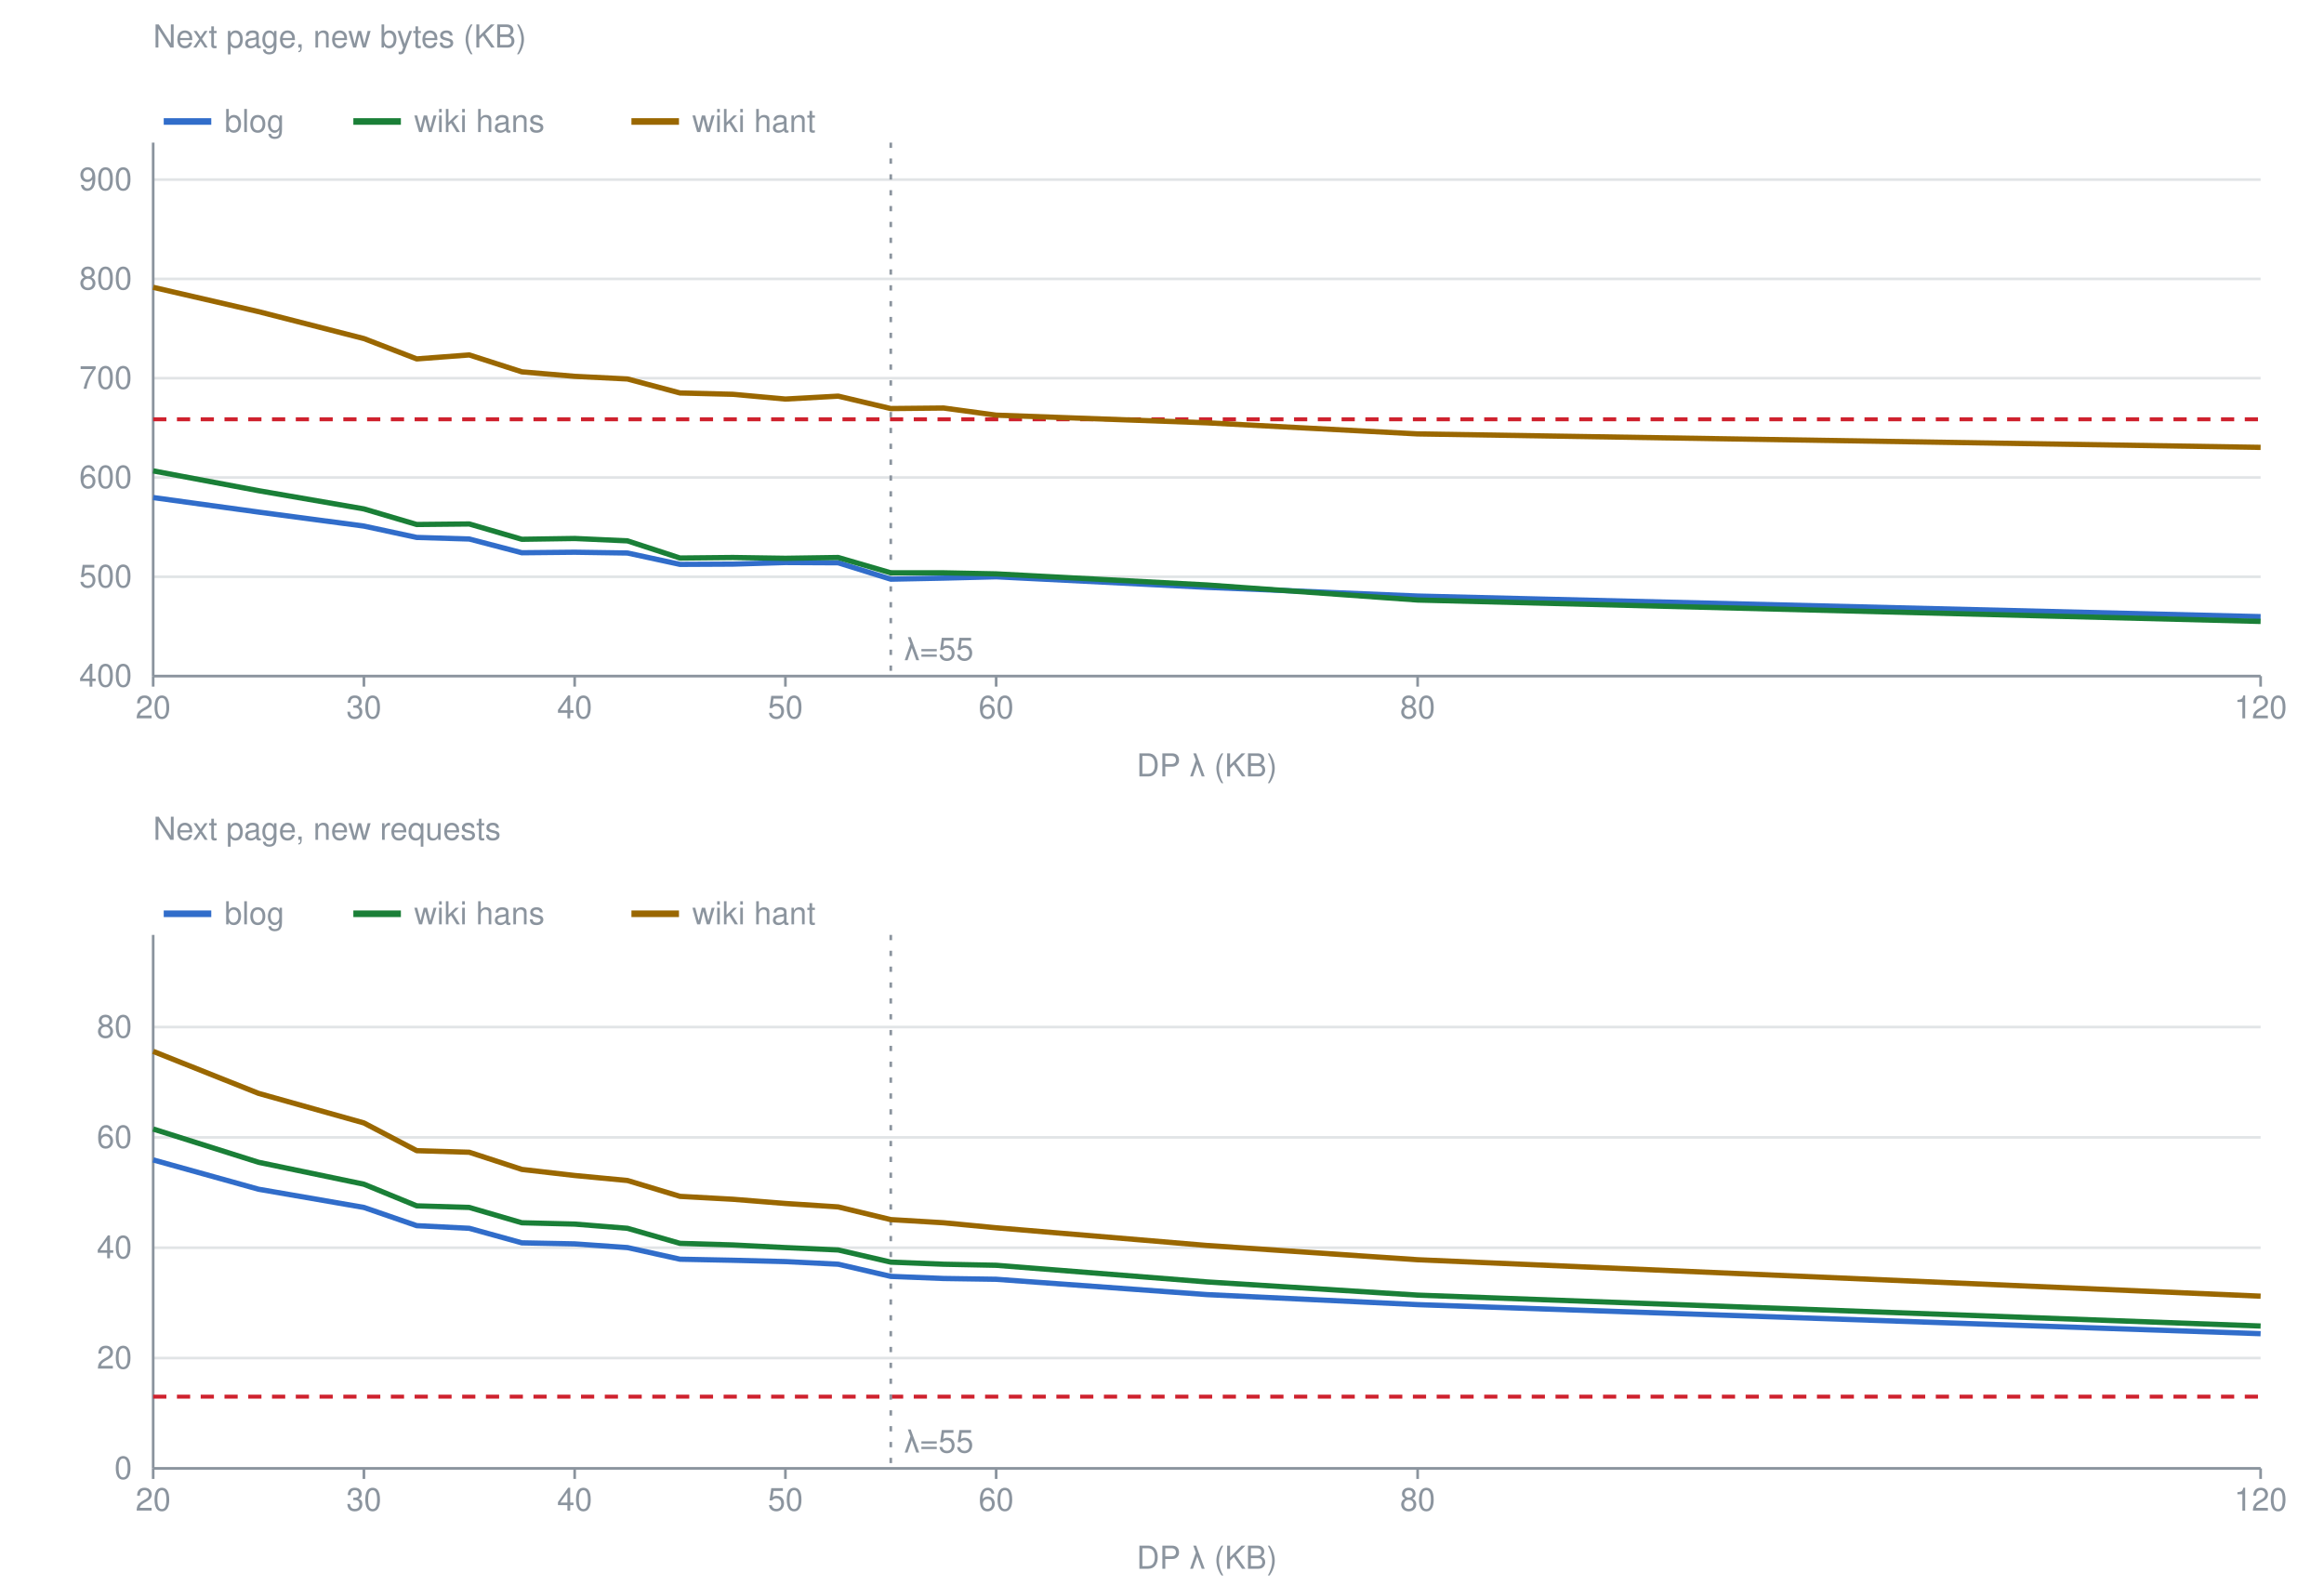
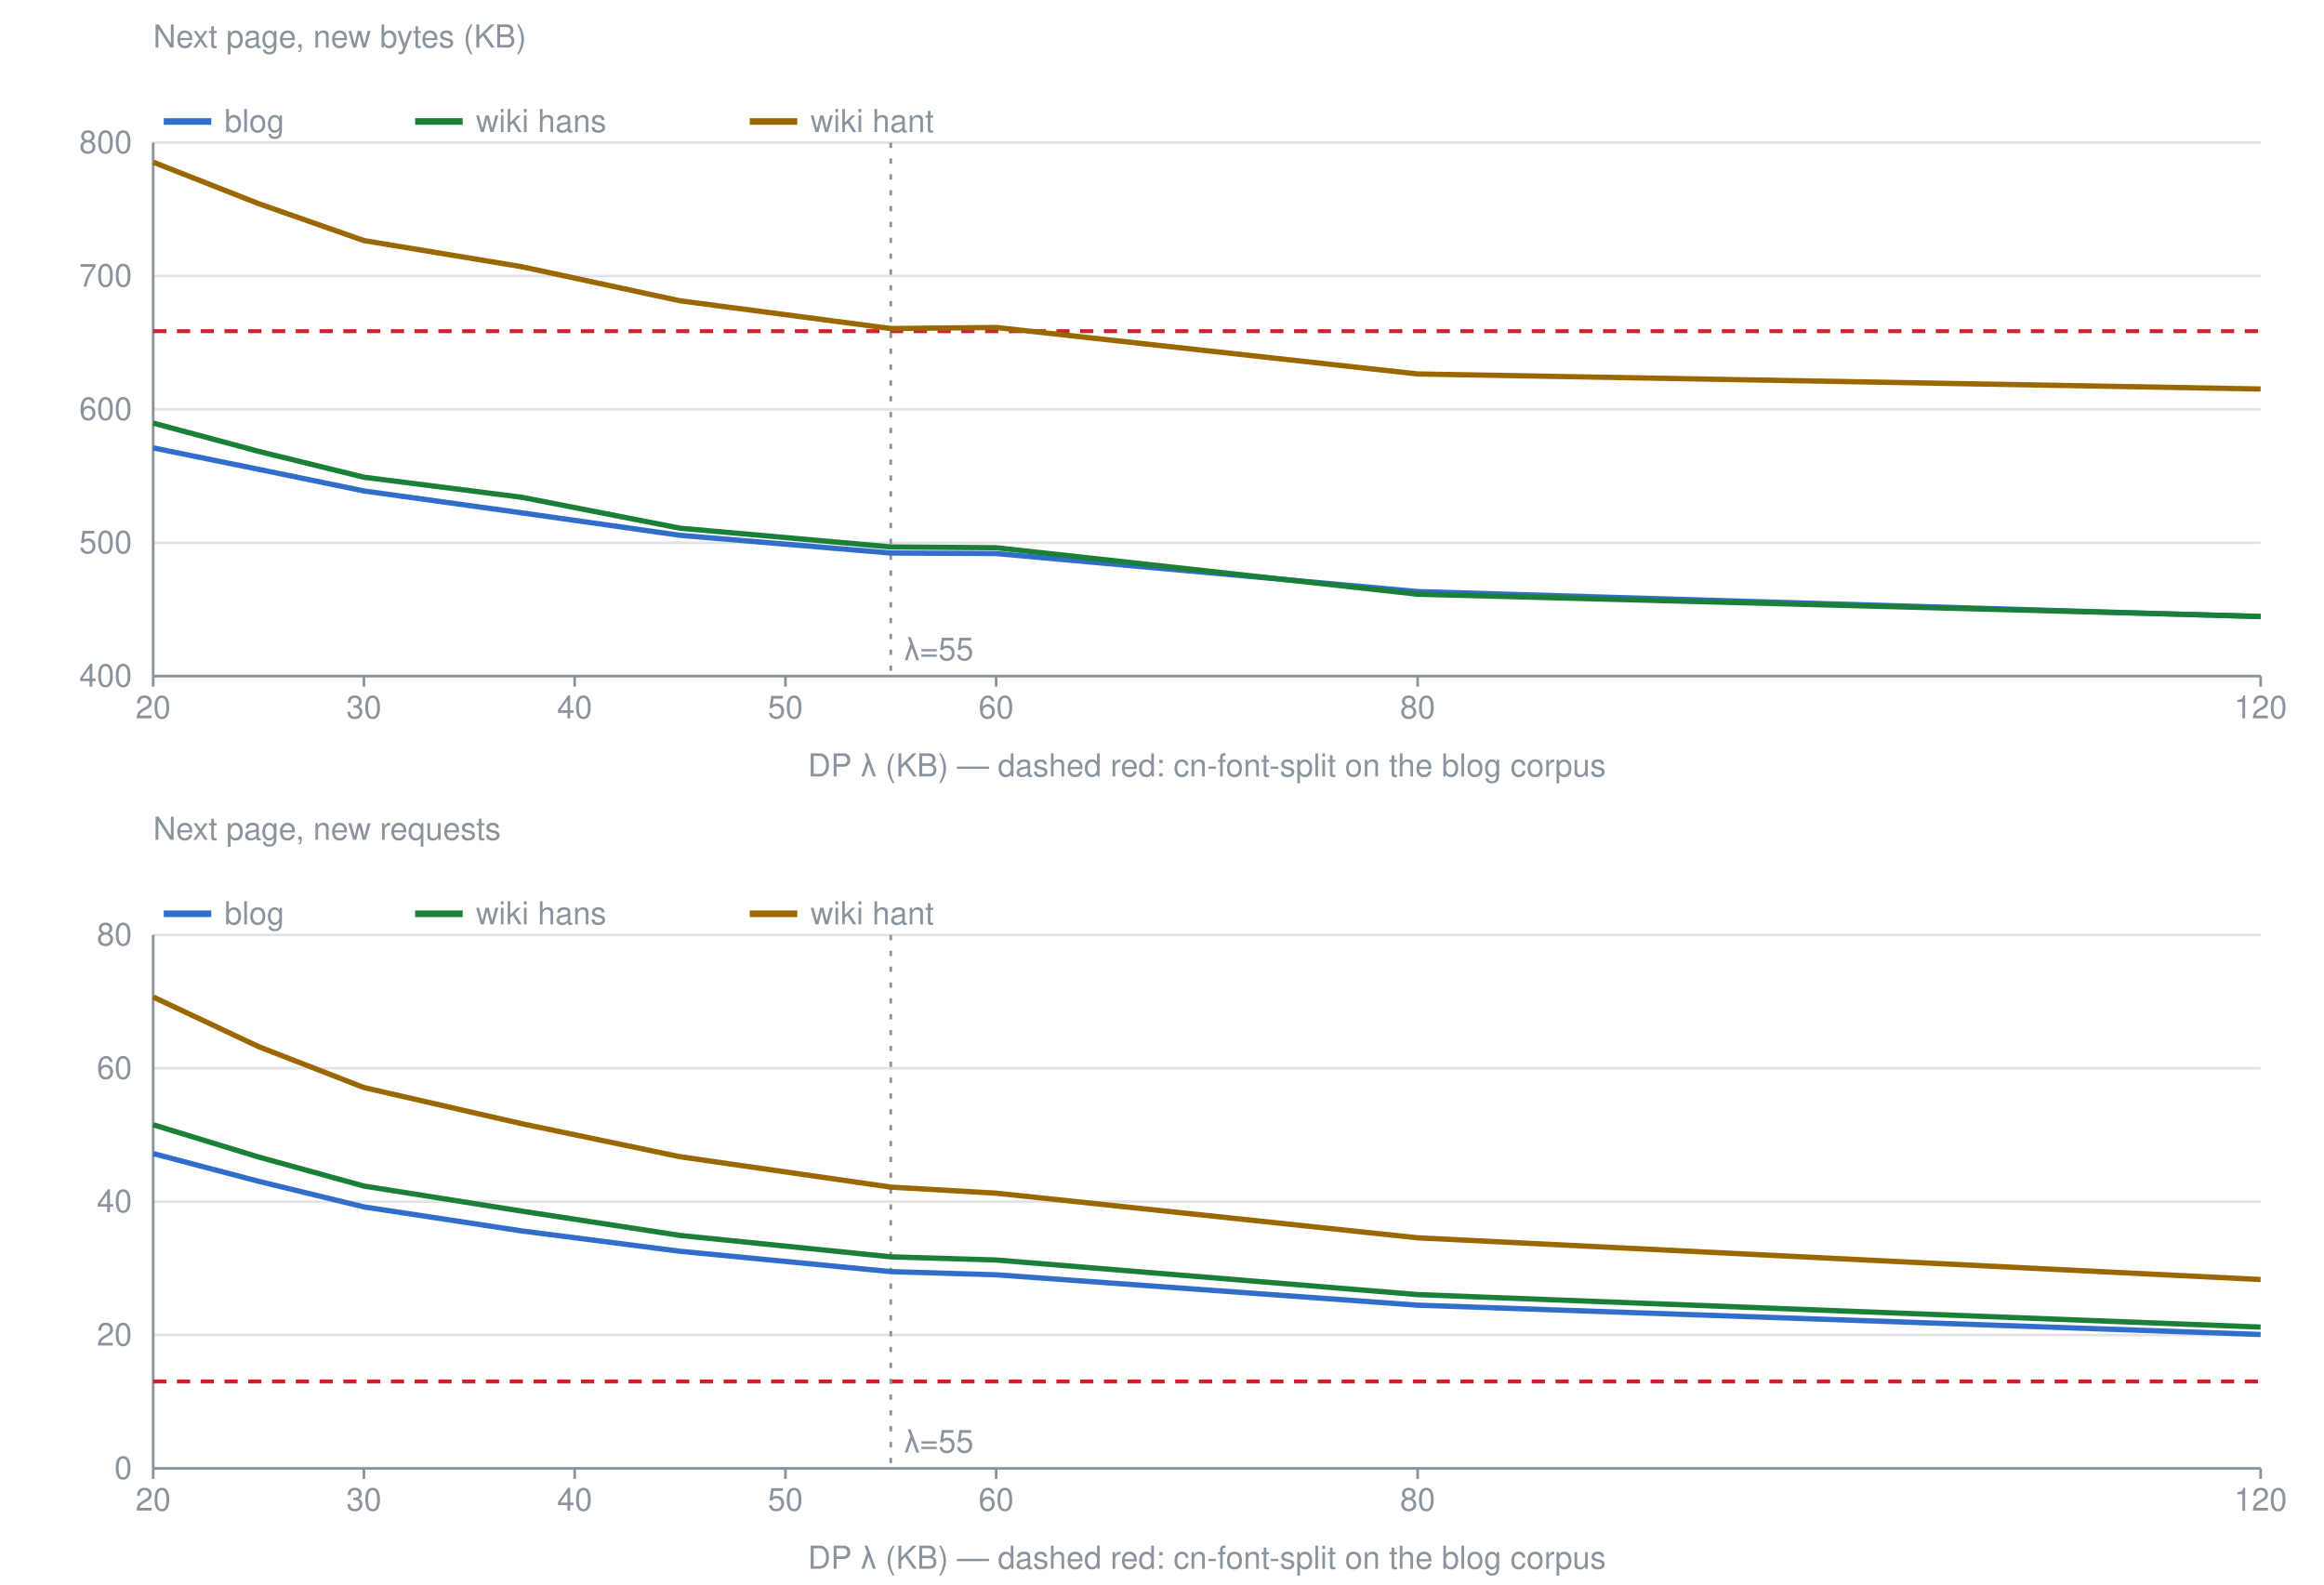
<svg xmlns="http://www.w3.org/2000/svg" viewBox="0 0 880 600" width="880" height="600" font-family="ui-sans-serif,system-ui,-apple-system,Segoe UI,Helvetica,Arial,sans-serif" font-size="12">
  <g transform="translate(0 0)">
    <text x="58" y="18" fill="#8b949e">Next page, new bytes (KB)</text>
    <line x1="58" x2="856" y1="256" y2="256" stroke="#8b949e" stroke-opacity="0.25" />
    <text x="50" y="260" text-anchor="end" fill="#8b949e">400</text>
-     <line x1="58" x2="856" y1="218.4" y2="218.4" stroke="#8b949e" stroke-opacity="0.25" />
-     <text x="50" y="222.4" text-anchor="end" fill="#8b949e">500</text>
-     <line x1="58" x2="856" y1="180.8" y2="180.8" stroke="#8b949e" stroke-opacity="0.25" />
-     <text x="50" y="184.8" text-anchor="end" fill="#8b949e">600</text>
-     <line x1="58" x2="856" y1="143.2" y2="143.2" stroke="#8b949e" stroke-opacity="0.25" />
-     <text x="50" y="147.2" text-anchor="end" fill="#8b949e">700</text>
-     <line x1="58" x2="856" y1="105.6" y2="105.6" stroke="#8b949e" stroke-opacity="0.25" />
-     <text x="50" y="109.6" text-anchor="end" fill="#8b949e">800</text>
-     <line x1="58" x2="856" y1="68" y2="68" stroke="#8b949e" stroke-opacity="0.25" />
-     <text x="50" y="72" text-anchor="end" fill="#8b949e">900</text>
+     <line x1="58" x2="856" y1="205.5" y2="205.5" stroke="#8b949e" stroke-opacity="0.25" />
+     <text x="50" y="209.5" text-anchor="end" fill="#8b949e">500</text>
+     <line x1="58" x2="856" y1="155" y2="155" stroke="#8b949e" stroke-opacity="0.25" />
+     <text x="50" y="159" text-anchor="end" fill="#8b949e">600</text>
+     <line x1="58" x2="856" y1="104.5" y2="104.5" stroke="#8b949e" stroke-opacity="0.25" />
+     <text x="50" y="108.5" text-anchor="end" fill="#8b949e">700</text>
+     <line x1="58" x2="856" y1="54" y2="54" stroke="#8b949e" stroke-opacity="0.25" />
+     <text x="50" y="58" text-anchor="end" fill="#8b949e">800</text>
    <line x1="58" x2="58" y1="256" y2="260" stroke="#8b949e" />
    <text x="58" y="272" text-anchor="middle" fill="#8b949e">20</text>
    <line x1="137.8" x2="137.8" y1="256" y2="260" stroke="#8b949e" />
    <text x="137.8" y="272" text-anchor="middle" fill="#8b949e">30</text>
    <line x1="217.6" x2="217.6" y1="256" y2="260" stroke="#8b949e" />
    <text x="217.6" y="272" text-anchor="middle" fill="#8b949e">40</text>
    <line x1="297.4" x2="297.4" y1="256" y2="260" stroke="#8b949e" />
    <text x="297.4" y="272" text-anchor="middle" fill="#8b949e">50</text>
    <line x1="377.2" x2="377.2" y1="256" y2="260" stroke="#8b949e" />
    <text x="377.2" y="272" text-anchor="middle" fill="#8b949e">60</text>
    <line x1="536.8" x2="536.8" y1="256" y2="260" stroke="#8b949e" />
    <text x="536.8" y="272" text-anchor="middle" fill="#8b949e">80</text>
    <line x1="856" x2="856" y1="256" y2="260" stroke="#8b949e" />
    <text x="856" y="272" text-anchor="middle" fill="#8b949e">120</text>
    <line x1="58" x2="856" y1="256" y2="256" stroke="#8b949e" />
    <line x1="58" x2="58" y1="54" y2="256" stroke="#8b949e" />
-     <line x1="58" x2="856" y1="158.767" y2="158.767" stroke="#cf222e" stroke-dasharray="5 4" stroke-width="1.5" />
+     <line x1="58" x2="856" y1="125.4" y2="125.4" stroke="#cf222e" stroke-dasharray="5 4" stroke-width="1.5" />
    <line x1="337.3" x2="337.3" y1="54" y2="256" stroke="#8b949e" stroke-dasharray="2 4" />
    <text x="342.3" y="250" fill="#8b949e">λ=55</text>
-     <path d="M58.0 188.4 L97.9 193.9 L137.8 199.2 L157.8 203.5 L177.7 204.1 L197.6 209.3 L217.6 209.1 L237.6 209.4 L257.5 213.7 L277.5 213.6 L297.4 213.0 L317.4 213.1 L337.3 219.3 L357.3 218.9 L377.2 218.4 L457.0 222.4 L536.8 225.7 L856.0 233.5" fill="none" stroke="#316dca" stroke-width="2" stroke-linejoin="round" />
-     <path d="M58.0 178.3 L97.9 185.8 L137.8 192.7 L157.8 198.6 L177.7 198.4 L197.6 204.2 L217.6 203.9 L237.6 204.8 L257.5 211.3 L277.5 211.1 L297.4 211.4 L317.4 211.1 L337.3 216.9 L357.3 216.9 L377.2 217.3 L457.0 221.5 L536.8 227.2 L856.0 235.3" fill="none" stroke="#1a7f37" stroke-width="2" stroke-linejoin="round" />
-     <path d="M58.0 108.8 L97.9 118.0 L137.8 128.2 L157.8 135.9 L177.7 134.4 L197.6 140.8 L217.6 142.5 L237.6 143.5 L257.5 148.8 L277.5 149.3 L297.4 151.1 L317.4 150.0 L337.3 154.7 L357.3 154.5 L377.2 157.2 L457.0 160.1 L536.8 164.3 L856.0 169.4" fill="none" stroke="#9a6700" stroke-width="2" stroke-linejoin="round" />
+     <path d="M58 169.6 L97.9 177.7 L137.8 185.9 L197.6 194.2 L257.5 202.7 L337.3 209.4 L377.2 209.6 L536.8 224 L856 233.5" fill="none" stroke="#316dca" stroke-width="2" stroke-linejoin="round" />
+     <path d="M58 160.2 L97.9 170.9 L137.8 180.7 L197.6 188.3 L257.5 200 L337.3 207.1 L377.2 207.4 L536.8 225 L856 233.4" fill="none" stroke="#1a7f37" stroke-width="2" stroke-linejoin="round" />
+     <path d="M58 61.4 L97.9 77.1 L137.8 91.1 L197.6 101 L257.5 113.9 L337.3 124.4 L377.2 124 L536.8 141.6 L856 147.3" fill="none" stroke="#9a6700" stroke-width="2" stroke-linejoin="round" />
    <line x1="62" x2="80" y1="46" y2="46" stroke="#316dca" stroke-width="2.5" />
    <text x="85" y="50" fill="#8b949e">blog</text>
-     <line x1="133.8" x2="151.8" y1="46" y2="46" stroke="#1a7f37" stroke-width="2.5" />
-     <text x="156.8" y="50" fill="#8b949e">wiki hans</text>
-     <line x1="239.1" x2="257.1" y1="46" y2="46" stroke="#9a6700" stroke-width="2.5" />
-     <text x="262.1" y="50" fill="#8b949e">wiki hant</text>
-     <text x="457" y="294" text-anchor="middle" fill="#8b949e">DP λ (KB)</text>
+     <line x1="157.2" x2="175.2" y1="46" y2="46" stroke="#1a7f37" stroke-width="2.5" />
+     <text x="180.2" y="50" fill="#8b949e">wiki hans</text>
+     <line x1="283.9" x2="301.9" y1="46" y2="46" stroke="#9a6700" stroke-width="2.5" />
+     <text x="306.9" y="50" fill="#8b949e">wiki hant</text>
+     <text x="457" y="294" text-anchor="middle" fill="#8b949e">DP λ (KB) — dashed red: cn-font-split on the blog corpus</text>
  </g>
  <g transform="translate(0 300)">
    <text x="58" y="18" fill="#8b949e">Next page, new requests</text>
    <line x1="58" x2="856" y1="256" y2="256" stroke="#8b949e" stroke-opacity="0.25" />
    <text x="50" y="260" text-anchor="end" fill="#8b949e">0</text>
-     <line x1="58" x2="856" y1="214.222" y2="214.222" stroke="#8b949e" stroke-opacity="0.25" />
-     <text x="50" y="218.222" text-anchor="end" fill="#8b949e">20</text>
-     <line x1="58" x2="856" y1="172.444" y2="172.444" stroke="#8b949e" stroke-opacity="0.25" />
-     <text x="50" y="176.444" text-anchor="end" fill="#8b949e">40</text>
-     <line x1="58" x2="856" y1="130.667" y2="130.667" stroke="#8b949e" stroke-opacity="0.25" />
-     <text x="50" y="134.667" text-anchor="end" fill="#8b949e">60</text>
-     <line x1="58" x2="856" y1="88.889" y2="88.889" stroke="#8b949e" stroke-opacity="0.25" />
-     <text x="50" y="92.889" text-anchor="end" fill="#8b949e">80</text>
+     <line x1="58" x2="856" y1="205.5" y2="205.5" stroke="#8b949e" stroke-opacity="0.25" />
+     <text x="50" y="209.5" text-anchor="end" fill="#8b949e">20</text>
+     <line x1="58" x2="856" y1="155" y2="155" stroke="#8b949e" stroke-opacity="0.25" />
+     <text x="50" y="159" text-anchor="end" fill="#8b949e">40</text>
+     <line x1="58" x2="856" y1="104.5" y2="104.5" stroke="#8b949e" stroke-opacity="0.25" />
+     <text x="50" y="108.5" text-anchor="end" fill="#8b949e">60</text>
+     <line x1="58" x2="856" y1="54" y2="54" stroke="#8b949e" stroke-opacity="0.25" />
+     <text x="50" y="58" text-anchor="end" fill="#8b949e">80</text>
    <line x1="58" x2="58" y1="256" y2="260" stroke="#8b949e" />
    <text x="58" y="272" text-anchor="middle" fill="#8b949e">20</text>
    <line x1="137.8" x2="137.8" y1="256" y2="260" stroke="#8b949e" />
    <text x="137.8" y="272" text-anchor="middle" fill="#8b949e">30</text>
    <line x1="217.6" x2="217.6" y1="256" y2="260" stroke="#8b949e" />
    <text x="217.6" y="272" text-anchor="middle" fill="#8b949e">40</text>
    <line x1="297.4" x2="297.4" y1="256" y2="260" stroke="#8b949e" />
    <text x="297.4" y="272" text-anchor="middle" fill="#8b949e">50</text>
    <line x1="377.2" x2="377.2" y1="256" y2="260" stroke="#8b949e" />
    <text x="377.2" y="272" text-anchor="middle" fill="#8b949e">60</text>
    <line x1="536.8" x2="536.8" y1="256" y2="260" stroke="#8b949e" />
    <text x="536.8" y="272" text-anchor="middle" fill="#8b949e">80</text>
    <line x1="856" x2="856" y1="256" y2="260" stroke="#8b949e" />
    <text x="856" y="272" text-anchor="middle" fill="#8b949e">120</text>
    <line x1="58" x2="856" y1="256" y2="256" stroke="#8b949e" />
    <line x1="58" x2="58" y1="54" y2="256" stroke="#8b949e" />
-     <line x1="58" x2="856" y1="228.844" y2="228.844" stroke="#cf222e" stroke-dasharray="5 4" stroke-width="1.5" />
+     <line x1="58" x2="856" y1="223.1" y2="223.1" stroke="#cf222e" stroke-dasharray="5 4" stroke-width="1.5" />
    <line x1="337.3" x2="337.3" y1="54" y2="256" stroke="#8b949e" stroke-dasharray="2 4" />
    <text x="342.3" y="250" fill="#8b949e">λ=55</text>
-     <path d="M58.0 139.2 L97.9 150.3 L137.8 157.2 L157.8 164.1 L177.7 165.1 L197.6 170.6 L217.6 171.0 L237.6 172.4 L257.5 176.8 L277.5 177.2 L297.4 177.7 L317.4 178.7 L337.3 183.3 L357.3 184.1 L377.2 184.4 L457.0 190.2 L536.8 194.0 L856.0 205.0" fill="none" stroke="#316dca" stroke-width="2" stroke-linejoin="round" />
-     <path d="M58.0 127.5 L97.9 140.1 L137.8 148.4 L157.8 156.6 L177.7 157.2 L197.6 163.0 L217.6 163.5 L237.6 165.1 L257.5 170.8 L277.5 171.4 L297.4 172.4 L317.4 173.3 L337.3 177.9 L357.3 178.7 L377.2 179.1 L457.0 185.4 L536.8 190.4 L856.0 202.1" fill="none" stroke="#1a7f37" stroke-width="2" stroke-linejoin="round" />
-     <path d="M58.0 98.1 L97.9 114.0 L137.8 125.2 L157.8 135.7 L177.7 136.3 L197.6 142.8 L217.6 145.1 L237.6 147.0 L257.5 153.0 L277.5 154.1 L297.4 155.7 L317.4 157.0 L337.3 161.8 L357.3 163.0 L377.2 164.9 L457.0 171.6 L536.8 177.0 L856.0 190.8" fill="none" stroke="#9a6700" stroke-width="2" stroke-linejoin="round" />
+     <path d="M58 136.8 L97.9 147.3 L137.8 157 L197.6 166.1 L257.5 173.8 L337.3 181.5 L377.2 182.7 L536.8 194.2 L856 205.3" fill="none" stroke="#316dca" stroke-width="2" stroke-linejoin="round" />
+     <path d="M58 125.9 L97.9 138.1 L137.8 149.1 L197.6 158.6 L257.5 167.8 L337.3 175.9 L377.2 177.1 L536.8 190.2 L856 202.5" fill="none" stroke="#1a7f37" stroke-width="2" stroke-linejoin="round" />
+     <path d="M58 77.5 L97.9 96.3 L137.8 111.8 L197.6 125.5 L257.5 138 L337.3 149.5 L377.2 151.8 L536.8 168.7 L856 184.5" fill="none" stroke="#9a6700" stroke-width="2" stroke-linejoin="round" />
    <line x1="62" x2="80" y1="46" y2="46" stroke="#316dca" stroke-width="2.5" />
    <text x="85" y="50" fill="#8b949e">blog</text>
-     <line x1="133.8" x2="151.8" y1="46" y2="46" stroke="#1a7f37" stroke-width="2.5" />
-     <text x="156.8" y="50" fill="#8b949e">wiki hans</text>
-     <line x1="239.1" x2="257.1" y1="46" y2="46" stroke="#9a6700" stroke-width="2.5" />
-     <text x="262.1" y="50" fill="#8b949e">wiki hant</text>
-     <text x="457" y="294" text-anchor="middle" fill="#8b949e">DP λ (KB)</text>
+     <line x1="157.2" x2="175.2" y1="46" y2="46" stroke="#1a7f37" stroke-width="2.5" />
+     <text x="180.2" y="50" fill="#8b949e">wiki hans</text>
+     <line x1="283.9" x2="301.9" y1="46" y2="46" stroke="#9a6700" stroke-width="2.5" />
+     <text x="306.9" y="50" fill="#8b949e">wiki hant</text>
+     <text x="457" y="294" text-anchor="middle" fill="#8b949e">DP λ (KB) — dashed red: cn-font-split on the blog corpus</text>
  </g>
</svg>
